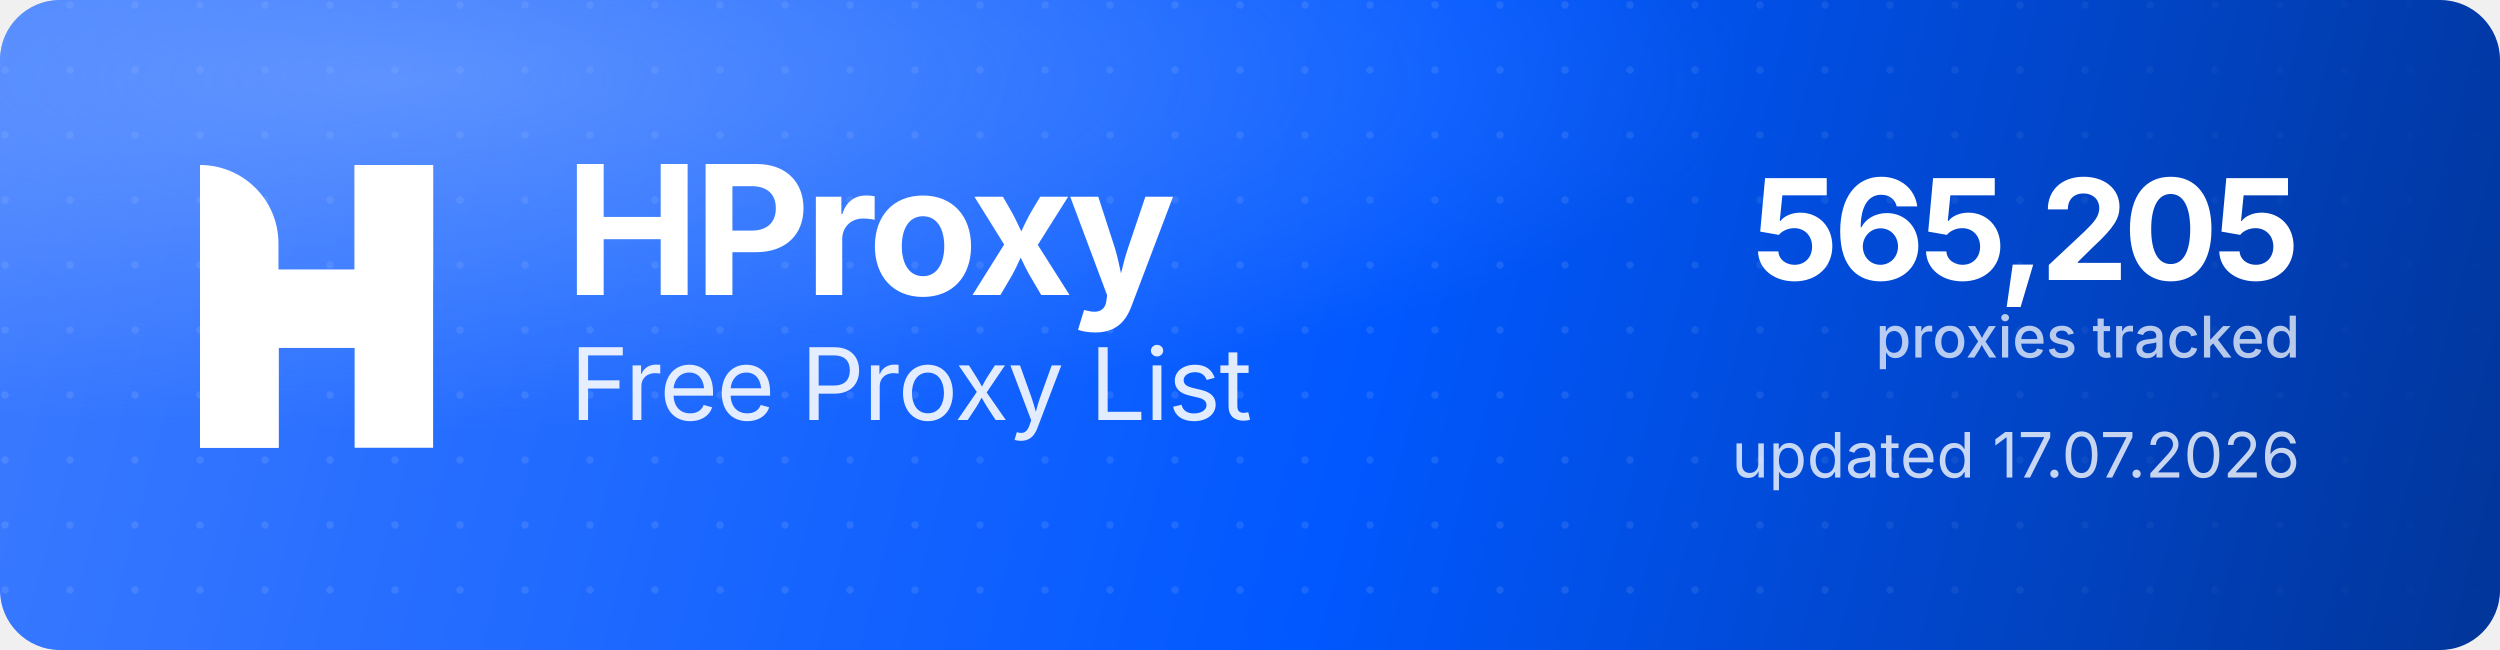
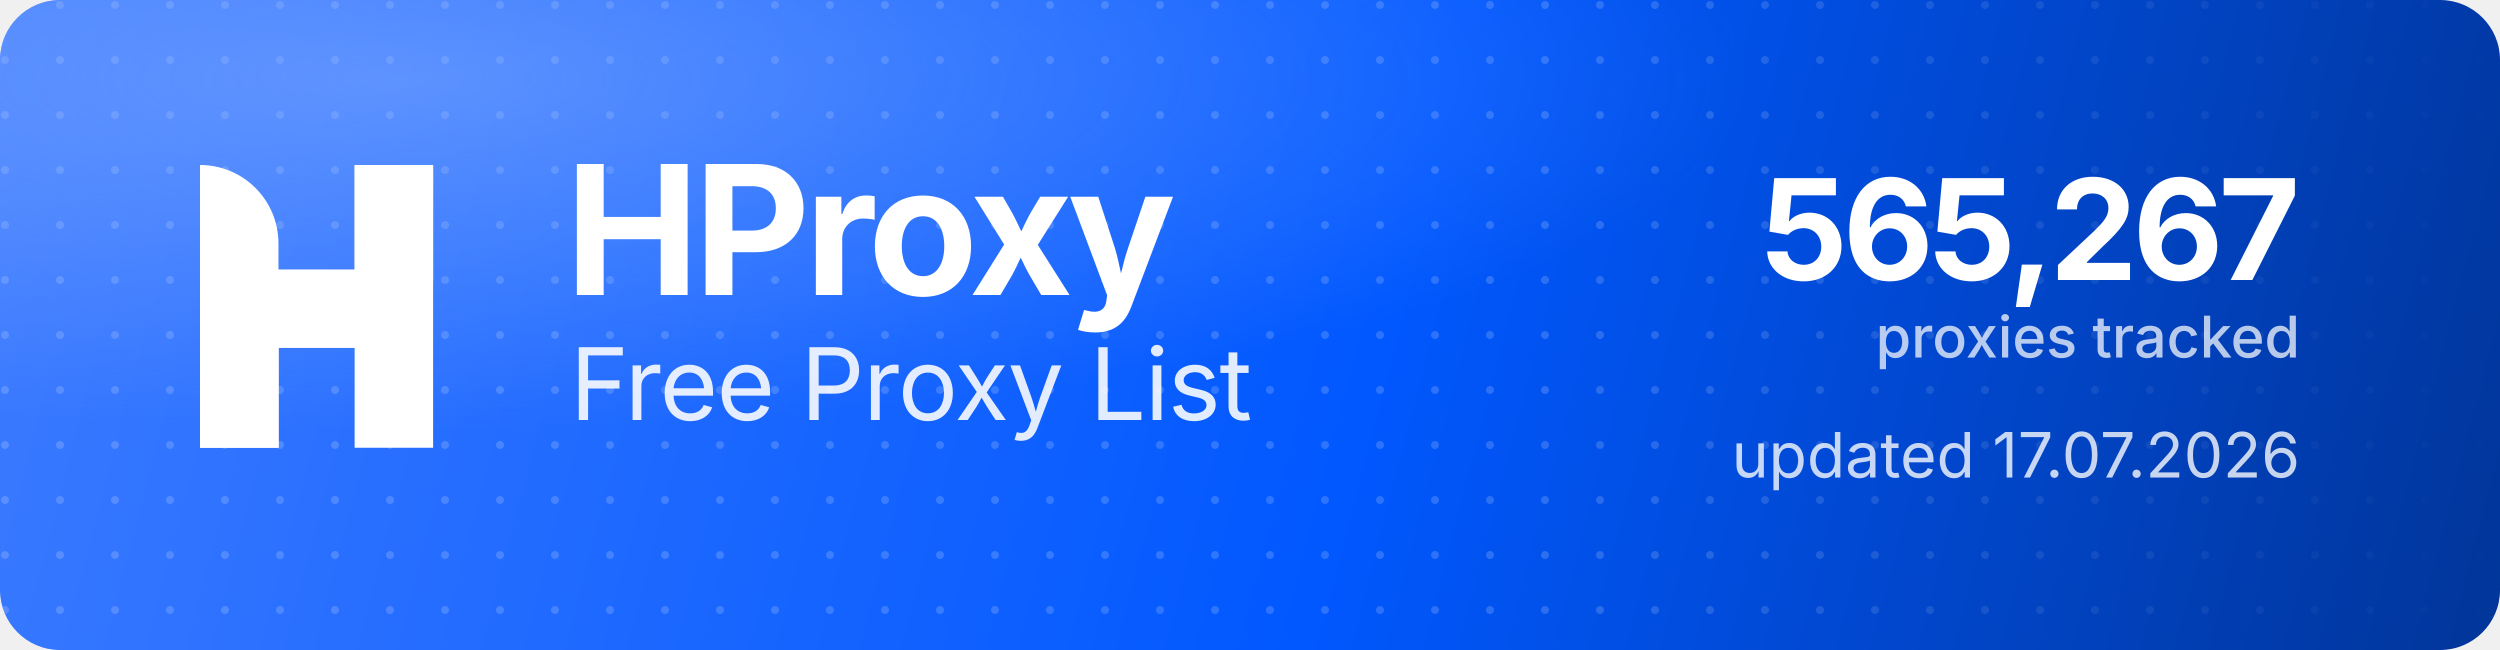
<svg xmlns="http://www.w3.org/2000/svg" width="1000" height="260" viewBox="0 0 1000 260" role="img" aria-label="HProxy Free Proxy List">
  <defs>
    <linearGradient id="hp-bg" x1="0" y1="0" x2="1000" y2="260" gradientUnits="userSpaceOnUse">
      <stop offset="0" stop-color="#3D7BFF" />
      <stop offset="0.55" stop-color="#0158FF" />
      <stop offset="1" stop-color="#013599" />
    </linearGradient>
    <radialGradient id="hp-glow" cx="0.16" cy="0.12" r="0.9">
      <stop offset="0" stop-color="#8FB4FF" stop-opacity="0.5" />
      <stop offset="0.6" stop-color="#8FB4FF" stop-opacity="0" />
    </radialGradient>
-     <pattern id="hp-dots" width="26" height="26" patternUnits="userSpaceOnUse">
-       <circle cx="2" cy="2" r="1.5" fill="#FFFFFF" fill-opacity="0.10" />
+     <pattern id="hp-dots" width="22" height="22" patternUnits="userSpaceOnUse">
+       <circle cx="2" cy="2" r="1.6" fill="#FFFFFF" fill-opacity="0.17" />
    </pattern>
    <linearGradient id="hp-dot-fade" x1="0" y1="0" x2="1000" y2="0" gradientUnits="userSpaceOnUse">
      <stop offset="0" stop-color="#FFFFFF" stop-opacity="1" />
      <stop offset="0.62" stop-color="#FFFFFF" stop-opacity="1" />
      <stop offset="1" stop-color="#FFFFFF" stop-opacity="0" />
    </linearGradient>
    <mask id="hp-dot-mask">
      <rect width="1000" height="260" fill="url(#hp-dot-fade)" />
    </mask>
  </defs>
  <rect width="1000" height="260" rx="24" fill="url(#hp-bg)" />
  <rect width="1000" height="260" rx="24" fill="url(#hp-dots)" mask="url(#hp-dot-mask)" />
  <rect width="1000" height="260" rx="24" fill="url(#hp-glow)" />
  <g transform="translate(80,66) scale(4.35)" fill="#FFFFFF">
    <path d="M0 0V0C3.985 0 7.216 3.231 7.216 7.216V26H0V0Z" />
    <rect x="14.219" width="7.216" height="26" />
    <path d="M7.235 26H0V15.971C0 12.455 2.851 9.604 6.367 9.604H14.22V0H21.437V10.453C21.437 13.97 18.586 16.82 15.069 16.82H7.235V26Z" />
  </g>
  <text x="226" y="118" font-family="'Geist','Inter','Segoe UI',system-ui,-apple-system,Helvetica,Arial,sans-serif" font-size="72" font-weight="700" letter-spacing="-2.3" fill="#FFFFFF">HProxy</text>
  <text x="228" y="168" font-family="'Geist','Inter','Segoe UI',system-ui,-apple-system,Helvetica,Arial,sans-serif" font-size="40" font-weight="400" letter-spacing="-0.5" fill="#FFFFFF" fill-opacity="0.88">Free Proxy List</text>
-   <text x="920" y="112" text-anchor="end" font-family="'Geist','Inter','Segoe UI',system-ui,-apple-system,Helvetica,Arial,sans-serif" font-size="56" font-weight="700" letter-spacing="-2" fill="#FFFFFF">565,205</text>
+   <text x="920" y="112" text-anchor="end" font-family="'Geist','Inter','Segoe UI',system-ui,-apple-system,Helvetica,Arial,sans-serif" font-size="56" font-weight="700" letter-spacing="-2" fill="#FFFFFF">565,267</text>
  <text x="920" y="143" text-anchor="end" font-family="'Geist','Inter','Segoe UI',system-ui,-apple-system,Helvetica,Arial,sans-serif" font-size="23" font-weight="500" fill="#FFFFFF" fill-opacity="0.72">proxies tracked</text>
  <text x="920" y="191" text-anchor="end" font-family="'Geist','Inter','Segoe UI',system-ui,-apple-system,Helvetica,Arial,sans-serif" font-size="25" font-weight="400" fill="#FFFFFF" fill-opacity="0.78">updated 17.07.2026</text>
</svg>
